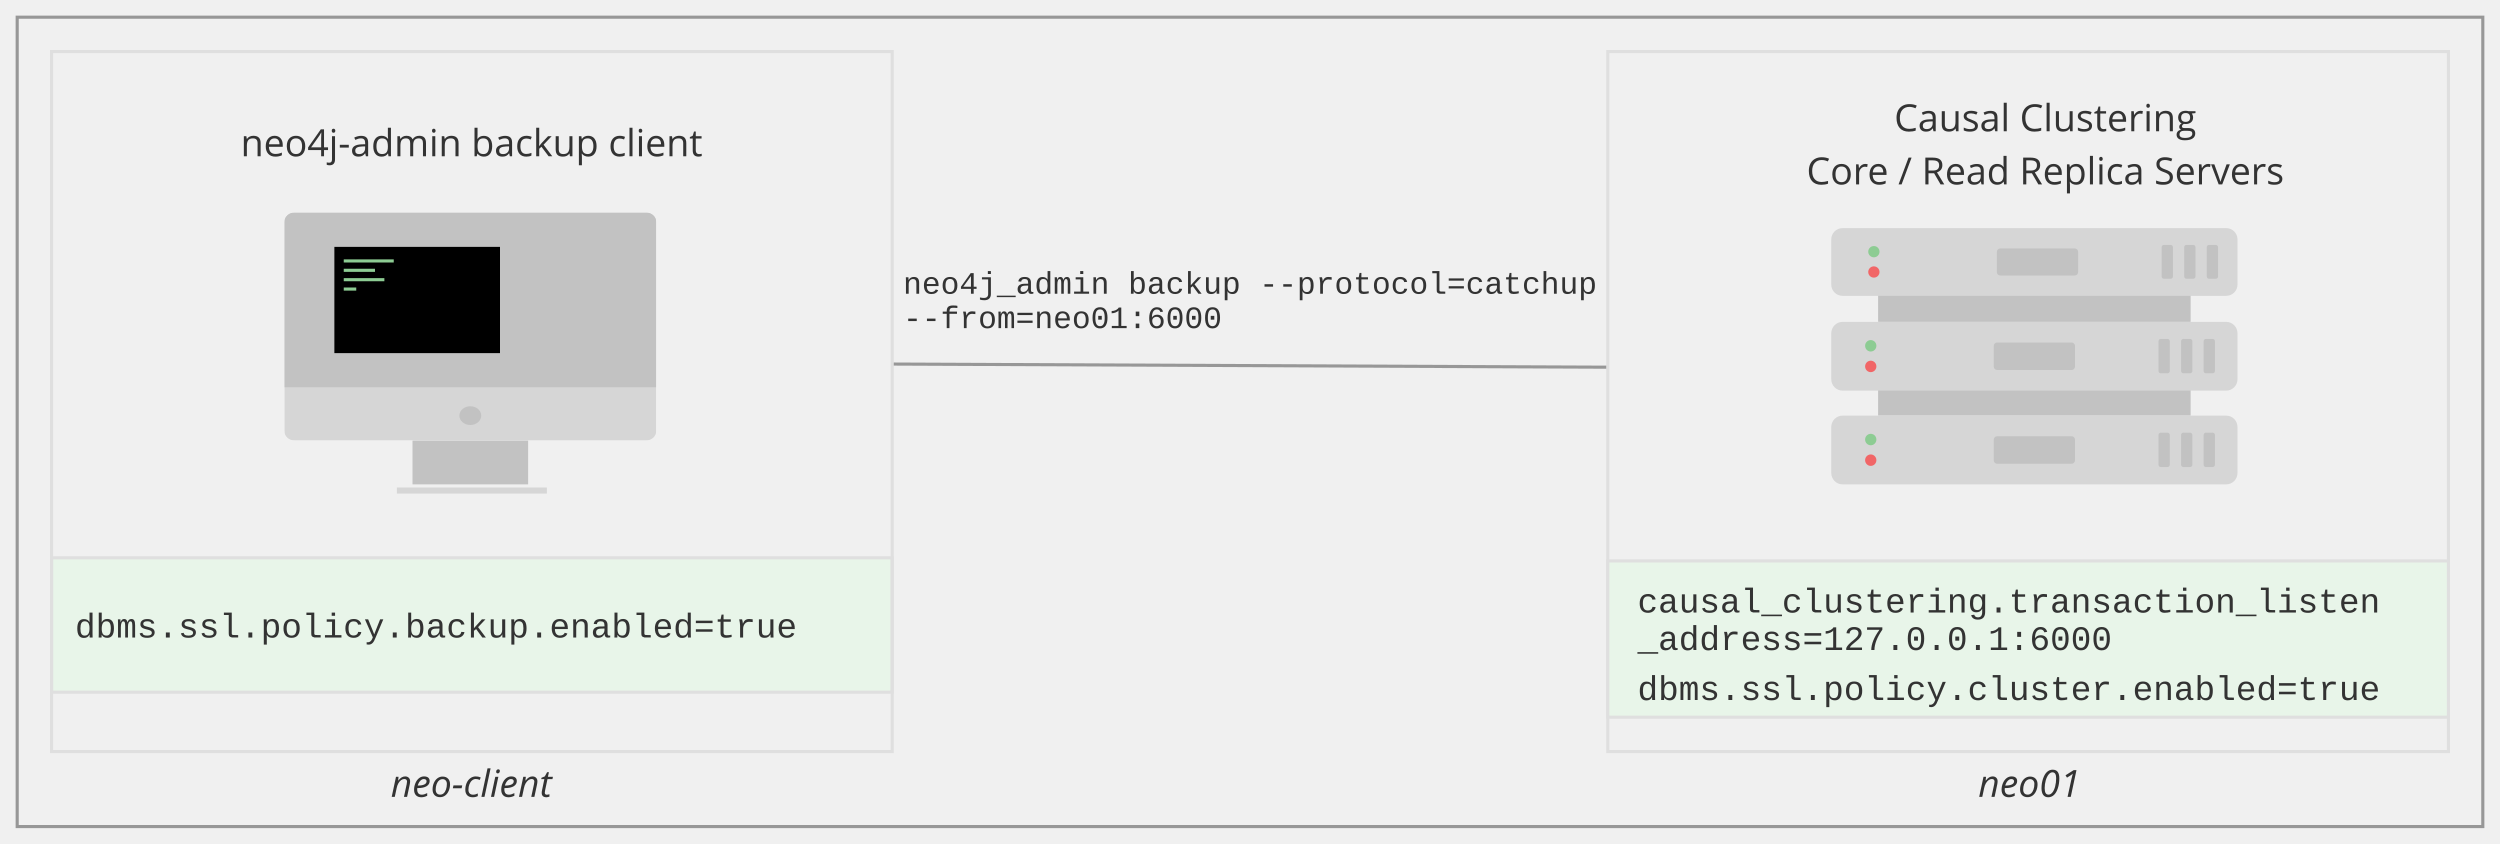
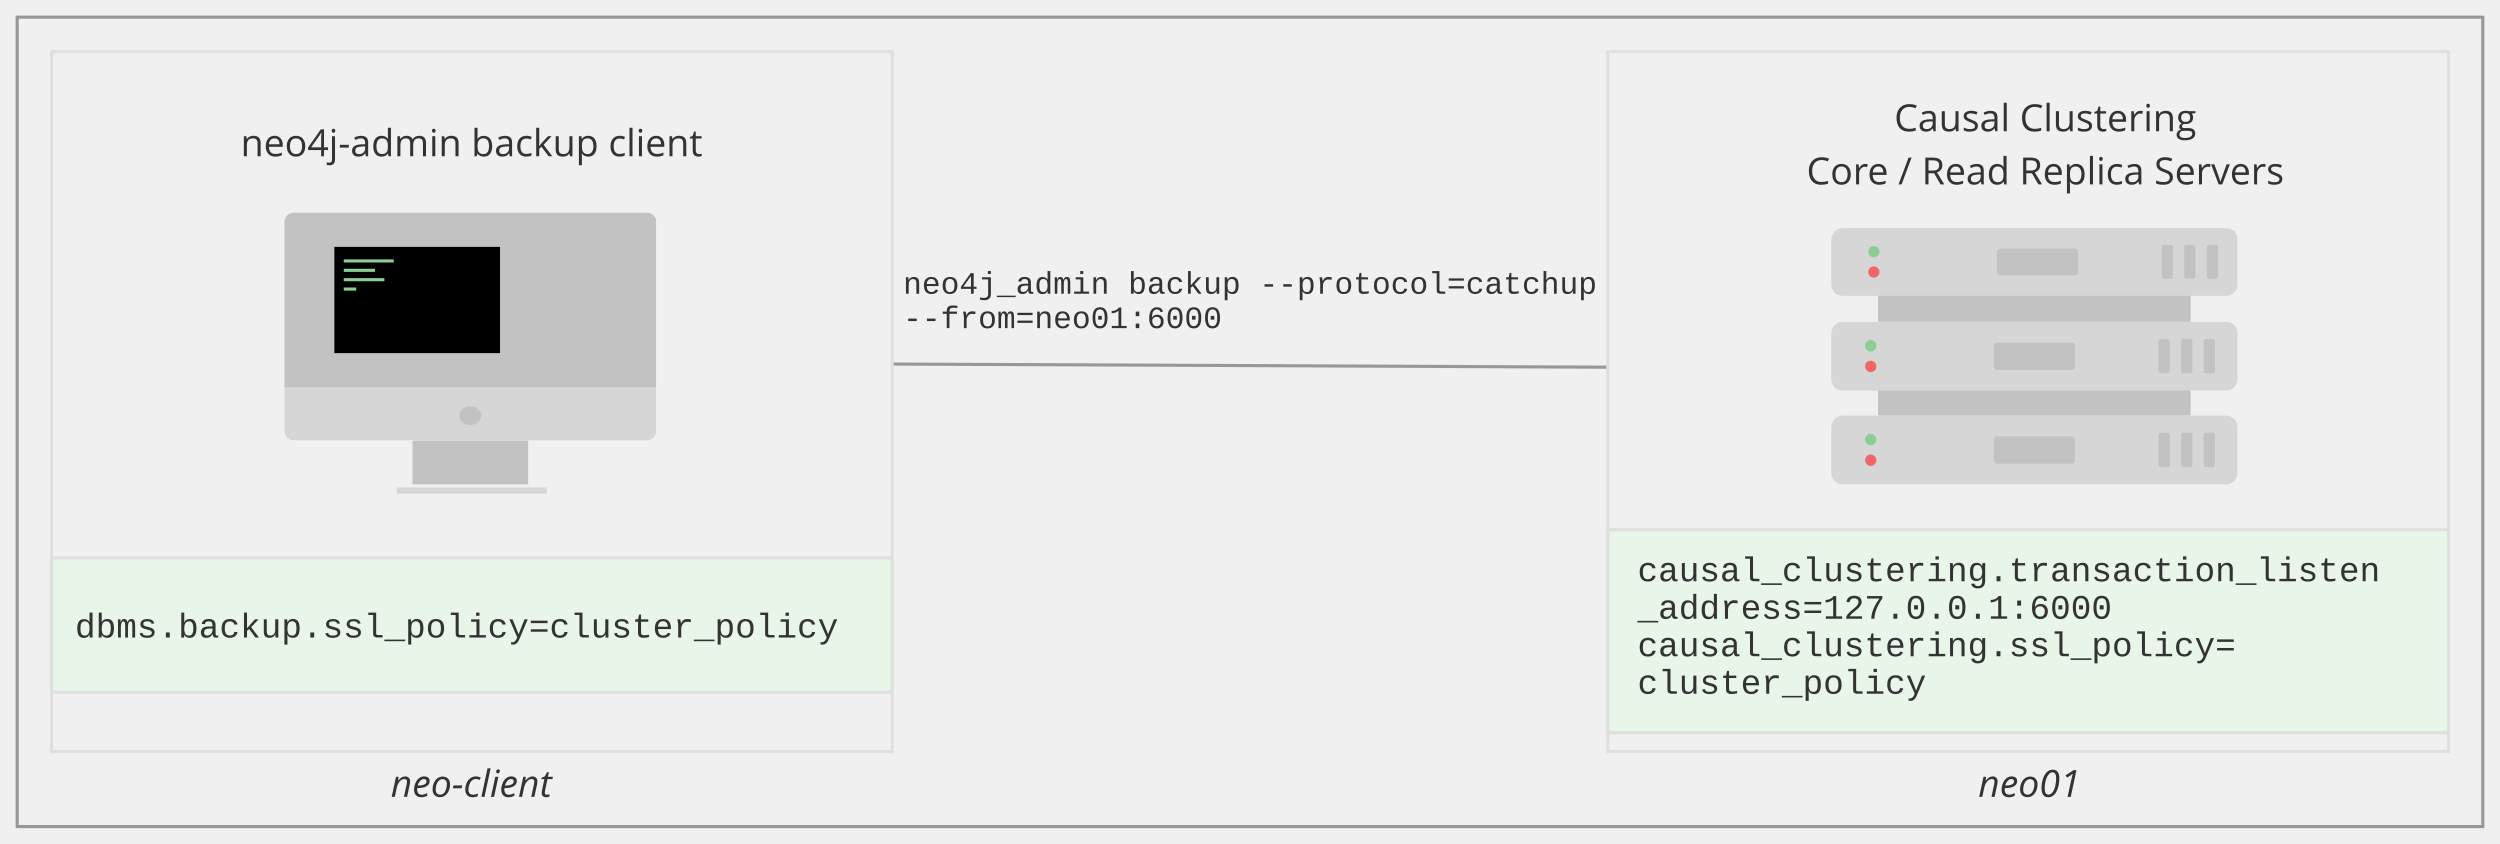
<svg xmlns="http://www.w3.org/2000/svg" xmlns:xlink="http://www.w3.org/1999/xlink" width="800px" height="270px" viewBox="0 0 800 270" version="1.1">
  <defs>
    <polygon id="path-1" points="0 0 119 0 119 72.962 0 72.962" />
    <polygon id="path-3" points="0 0 119 0 119 56 0 56" />
    <polygon id="path-5" points="0 90 119 90 119 0 0 0" />
  </defs>
  <g id="backup-causal_clustering.transaction" stroke="none" stroke-width="1" fill="none" fill-rule="evenodd">
    <rect id="Rectangle-45" stroke="#979797" x="5.5" y="5.5" width="789" height="259" />
    <g id="Group-2" transform="translate(578, 29)">
      <rect id="Rectangle-15" fill="#C2C2C2" x="23" y="95" width="100" height="9" />
      <rect id="Rectangle-15" fill="#C2C2C2" x="23" y="65" width="100" height="9" />
      <path d="M134.389,126 L11.611,126 C9.616,126 8,124.359 8,122.333 L8,107.667 C8,105.641 9.616,104 11.611,104 L134.389,104 C136.384,104 138,105.641 138,107.667 L138,122.333 C138,124.359 136.384,126 134.389,126" id="Fill-1" fill="#D6D6D6" />
      <path d="M22.444,118.254 C22.444,119.267 21.636,120.088 20.639,120.088 C19.642,120.088 18.833,119.267 18.833,118.254 C18.833,117.241 19.642,116.421 20.639,116.421 C21.636,116.421 22.444,117.241 22.444,118.254" id="Fill-3" fill="#F16667" />
      <path d="M22.444,111.654 C22.444,112.667 21.636,113.487 20.639,113.487 C19.642,113.487 18.833,112.667 18.833,111.654 C18.833,110.641 19.642,109.821 20.639,109.821 C21.636,109.821 22.444,110.641 22.444,111.654" id="Fill-5" fill="#8DCC93" />
      <path d="M115.611,120.454 L113.444,120.454 C113.045,120.454 112.722,120.126 112.722,119.721 L112.722,110.188 C112.722,109.782 113.045,109.454 113.444,109.454 L115.611,109.454 C116.01,109.454 116.333,109.782 116.333,110.188 L116.333,119.721 C116.333,120.126 116.01,120.454 115.611,120.454" id="Fill-7" fill="#C2C2C2" />
      <path d="M122.831,120.454 L120.67,120.454 C120.269,120.454 119.945,120.125 119.945,119.718 L119.945,110.19 C119.945,109.783 120.269,109.454 120.67,109.454 L122.831,109.454 C123.231,109.454 123.556,109.783 123.556,110.19 L123.556,119.718 C123.556,120.125 123.231,120.454 122.831,120.454" id="Fill-9" fill="#C2C2C2" />
      <path d="M130.059,120.454 L127.885,120.454 C127.488,120.454 127.167,120.128 127.167,119.725 L127.167,110.184 C127.167,109.781 127.488,109.454 127.885,109.454 L130.059,109.454 C130.456,109.454 130.778,109.781 130.778,110.184 L130.778,119.725 C130.778,120.128 130.456,120.454 130.059,120.454" id="Fill-11" fill="#C2C2C2" />
      <path d="M86,111.697 L86,118.303 C86,118.909 85.516,119.4 84.92,119.4 L61.08,119.4 C60.484,119.4 60,118.909 60,118.303 L60,111.697 C60,111.091 60.484,110.6 61.08,110.6 L84.92,110.6 C85.516,110.6 86,111.091 86,111.697" id="Fill-13" fill="#C2C2C2" />
      <path d="M134.389,96 L11.611,96 C9.616,96 8,94.359 8,92.333 L8,77.667 C8,75.641 9.616,74 11.611,74 L134.389,74 C136.384,74 138,75.641 138,77.667 L138,92.333 C138,94.359 136.384,96 134.389,96" id="Fill-1" fill="#D6D6D6" />
      <path d="M22.444,88.254 C22.444,89.267 21.636,90.088 20.639,90.088 C19.642,90.088 18.833,89.267 18.833,88.254 C18.833,87.241 19.642,86.421 20.639,86.421 C21.636,86.421 22.444,87.241 22.444,88.254" id="Fill-3" fill="#F16667" />
      <path d="M22.444,81.654 C22.444,82.667 21.636,83.487 20.639,83.487 C19.642,83.487 18.833,82.667 18.833,81.654 C18.833,80.641 19.642,79.821 20.639,79.821 C21.636,79.821 22.444,80.641 22.444,81.654" id="Fill-5" fill="#8DCC93" />
      <path d="M115.611,90.454 L113.444,90.454 C113.045,90.454 112.722,90.126 112.722,89.721 L112.722,80.188 C112.722,79.782 113.045,79.454 113.444,79.454 L115.611,79.454 C116.01,79.454 116.333,79.782 116.333,80.188 L116.333,89.721 C116.333,90.126 116.01,90.454 115.611,90.454" id="Fill-7" fill="#C2C2C2" />
      <path d="M122.831,90.454 L120.67,90.454 C120.269,90.454 119.945,90.125 119.945,89.718 L119.945,80.19 C119.945,79.783 120.269,79.454 120.67,79.454 L122.831,79.454 C123.231,79.454 123.556,79.783 123.556,80.19 L123.556,89.718 C123.556,90.125 123.231,90.454 122.831,90.454" id="Fill-9" fill="#C2C2C2" />
      <path d="M130.059,90.454 L127.885,90.454 C127.488,90.454 127.167,90.128 127.167,89.725 L127.167,80.184 C127.167,79.781 127.488,79.454 127.885,79.454 L130.059,79.454 C130.456,79.454 130.778,79.781 130.778,80.184 L130.778,89.725 C130.778,90.128 130.456,90.454 130.059,90.454" id="Fill-11" fill="#C2C2C2" />
      <path d="M86,81.697 L86,88.303 C86,88.909 85.516,89.4 84.92,89.4 L61.08,89.4 C60.484,89.4 60,88.909 60,88.303 L60,81.697 C60,81.091 60.484,80.6 61.08,80.6 L84.92,80.6 C85.516,80.6 86,81.091 86,81.697" id="Fill-13" fill="#C2C2C2" />
      <path d="M134.389,65.667 L11.611,65.667 C9.616,65.667 8,64.05 8,62.056 L8,47.611 C8,45.616 9.616,44 11.611,44 L134.389,44 C136.384,44 138,45.616 138,47.611 L138,62.056 C138,64.05 136.384,65.667 134.389,65.667" id="Fill-1" fill="#D6D6D6" />
      <path d="M23.444,58.038 C23.444,59.036 22.636,59.844 21.639,59.844 C20.642,59.844 19.833,59.036 19.833,58.038 C19.833,57.041 20.642,56.233 21.639,56.233 C22.636,56.233 23.444,57.041 23.444,58.038" id="Fill-3" fill="#F16667" />
      <path d="M23.444,51.538 C23.444,52.536 22.636,53.344 21.639,53.344 C20.642,53.344 19.833,52.536 19.833,51.538 C19.833,50.541 20.642,49.733 21.639,49.733 C22.636,49.733 23.444,50.541 23.444,51.538" id="Fill-5" fill="#8DCC93" />
      <path d="M116.611,60.205 L114.444,60.205 C114.045,60.205 113.722,59.882 113.722,59.483 L113.722,50.094 C113.722,49.694 114.045,49.372 114.444,49.372 L116.611,49.372 C117.01,49.372 117.333,49.694 117.333,50.094 L117.333,59.483 C117.333,59.882 117.01,60.205 116.611,60.205" id="Fill-7" fill="#C2C2C2" />
      <path d="M123.831,60.205 L121.67,60.205 C121.269,60.205 120.945,59.881 120.945,59.48 L120.945,50.097 C120.945,49.696 121.269,49.372 121.67,49.372 L123.831,49.372 C124.231,49.372 124.556,49.696 124.556,50.097 L124.556,59.48 C124.556,59.881 124.231,60.205 123.831,60.205" id="Fill-9" fill="#C2C2C2" />
      <path d="M131.059,60.205 L128.885,60.205 C128.488,60.205 128.167,59.883 128.167,59.486 L128.167,50.09 C128.167,49.693 128.488,49.372 128.885,49.372 L131.059,49.372 C131.456,49.372 131.778,49.693 131.778,50.09 L131.778,59.486 C131.778,59.883 131.456,60.205 131.059,60.205" id="Fill-11" fill="#C2C2C2" />
      <path d="M87,51.581 L87,58.086 C87,58.683 86.516,59.167 85.92,59.167 L62.08,59.167 C61.484,59.167 61,58.683 61,58.086 L61,51.581 C61,50.984 61.484,50.5 62.08,50.5 L85.92,50.5 C86.516,50.5 87,50.984 87,51.581" id="Fill-13" fill="#C2C2C2" />
      <text id="Causal-Clustering-Co" font-family="OpenSans-Regular, Open Sans" font-size="12" font-weight="normal" fill="#333333">
        <tspan x="28.151" y="13">Causal Clustering</tspan>
        <tspan x="0.097" y="30">Core / Read Replica Servers</tspan>
      </text>
    </g>
    <rect id="Rectangle-43" stroke="#DFDFDF" x="514.5" y="16.5" width="269" height="224" />
-     <rect id="Rectangle-44" stroke="#DFDFDF" fill="#E8F5E9" x="514.5" y="179.5" width="269" height="50" />
+     <rect id="Rectangle-44" stroke="#DFDFDF" fill="#E8F5E9" x="514.5" y="169.5" width="269" height="65" />
    <text id="causal_clustering.tr" font-family="CourierNewPSMT, Courier New" font-size="11" font-weight="normal" fill="#333333">
-       <tspan x="524" y="196">causal_clustering.transaction_listen</tspan>
-       <tspan x="524" y="208">_address=127.0.0.1:6000</tspan>
-       <tspan x="524" y="224">dbms.ssl.policy.cluster.enabled=true</tspan>
+       <tspan x="524" y="186">causal_clustering.transaction_listen</tspan>
+       <tspan x="524" y="198">_address=127.0.0.1:6000</tspan>
+       <tspan x="524" y="210">causal_clustering.ssl_policy=</tspan>
+       <tspan x="524" y="222">cluster_policy</tspan>
    </text>
    <rect id="Rectangle-44" stroke="#DFDFDF" fill="#E8F5E9" x="16.5" y="178.5" width="269" height="43" />
    <text id="dbms.backup.ssl_poli" font-family="CourierNewPSMT, Courier New" font-size="11" font-weight="normal" fill="#333333">
-       <tspan x="24" y="204">dbms.ssl.policy.backup.enabled=true</tspan>
+       <tspan x="24" y="204">dbms.backup.ssl_policy=cluster_policy</tspan>
    </text>
    <rect id="Rectangle-43" stroke="#DFDFDF" x="16.5" y="16.5" width="269" height="224" />
    <g id="Group" transform="translate(77, 37)">
      <text id="neo4j-admin-backup-c" font-family="OpenSans-Regular, Open Sans" font-size="12" font-weight="normal" fill="#333333">
        <tspan x="0" y="13">neo4j-admin backup client</tspan>
      </text>
      <g id="Page-1" transform="translate(14, 31)">
        <g id="Group-3">
          <mask id="mask-2" fill="white">
            <use xlink:href="#path-1" />
          </mask>
          <g id="Clip-2" />
          <path d="M115.694,72.962 L3.305,72.962 C1.48,72.962 -0,71.601 -0,69.92 L-0,3.041 C-0,1.362 1.48,-0 3.305,-0 L115.694,-0 C117.52,-0 119,1.362 119,3.041 L119,69.92 C119,71.601 117.52,72.962 115.694,72.962" id="Fill-1" fill="#D6D6D6" mask="url(#mask-2)" />
        </g>
        <path d="M59.5,62 C61.433,62 63,63.343 63,65 C63,66.657 61.433,68 59.5,68 C57.567,68 56,66.657 56,65 C56,63.343 57.567,62 59.5,62" id="Fill-4" fill="#C2C2C2" />
        <g id="Group-8">
          <mask id="mask-4" fill="white">
            <use xlink:href="#path-3" />
          </mask>
          <g id="Clip-7" />
          <path d="M119,3.043 L119,56 L-0,56 L-0,3.043 C-0,1.362 1.48,0 3.305,0 L115.694,0 C117.52,0 119,1.362 119,3.043" id="Fill-6" fill="#C2C2C2" mask="url(#mask-4)" />
        </g>
        <mask id="mask-6" fill="white">
          <use xlink:href="#path-5" />
        </mask>
        <g id="Clip-10" />
        <polygon id="Fill-9" fill="#C2C2C2" mask="url(#mask-6)" points="41 87 78 87 78 73 41 73" />
        <polygon id="Fill-11" fill="#D6D6D6" mask="url(#mask-6)" points="36 90 84 90 84 88 36 88" />
        <rect id="Rectangle-46" stroke="#000000" fill="#000000" mask="url(#mask-6)" x="16.5" y="11.5" width="52" height="33" />
      </g>
      <path d="M33.5,46.5 L48.5,46.5" id="Line-2" stroke="#8DCC93" stroke-linecap="square" />
      <path d="M33.5,49.5 L42.5,49.5" id="Line-2" stroke="#8DCC93" stroke-linecap="square" />
      <path d="M33.5,52.5 L45.5,52.5" id="Line-2" stroke="#8DCC93" stroke-linecap="square" />
      <path d="M33.5,55.5 L36.5,55.5" id="Line-2" stroke="#8DCC93" stroke-linecap="square" />
    </g>
    <text id="neo4j_admin-backup--" font-family="CourierNewPSMT, Courier New" font-size="10" font-weight="normal" fill="#333333">
      <tspan x="289" y="94">neo4j_admin backup --protocol=catchup</tspan>
      <tspan x="289" y="105">                   --from=neo01:6000</tspan>
    </text>
    <path d="M286.5,116.5 L513.5,117.5" id="Line-36" stroke="#979797" stroke-linecap="square" fill-rule="nonzero" />
    <text id="neo01" font-family="OpenSans-Italic, Open Sans" font-size="12" font-style="italic" font-weight="normal" fill="#333333">
      <tspan x="633" y="255">neo01</tspan>
    </text>
    <text id="neo-client" font-family="OpenSans-Italic, Open Sans" font-size="12" font-style="italic" font-weight="normal" fill="#333333">
      <tspan x="125" y="255">neo-client</tspan>
    </text>
  </g>
</svg>
